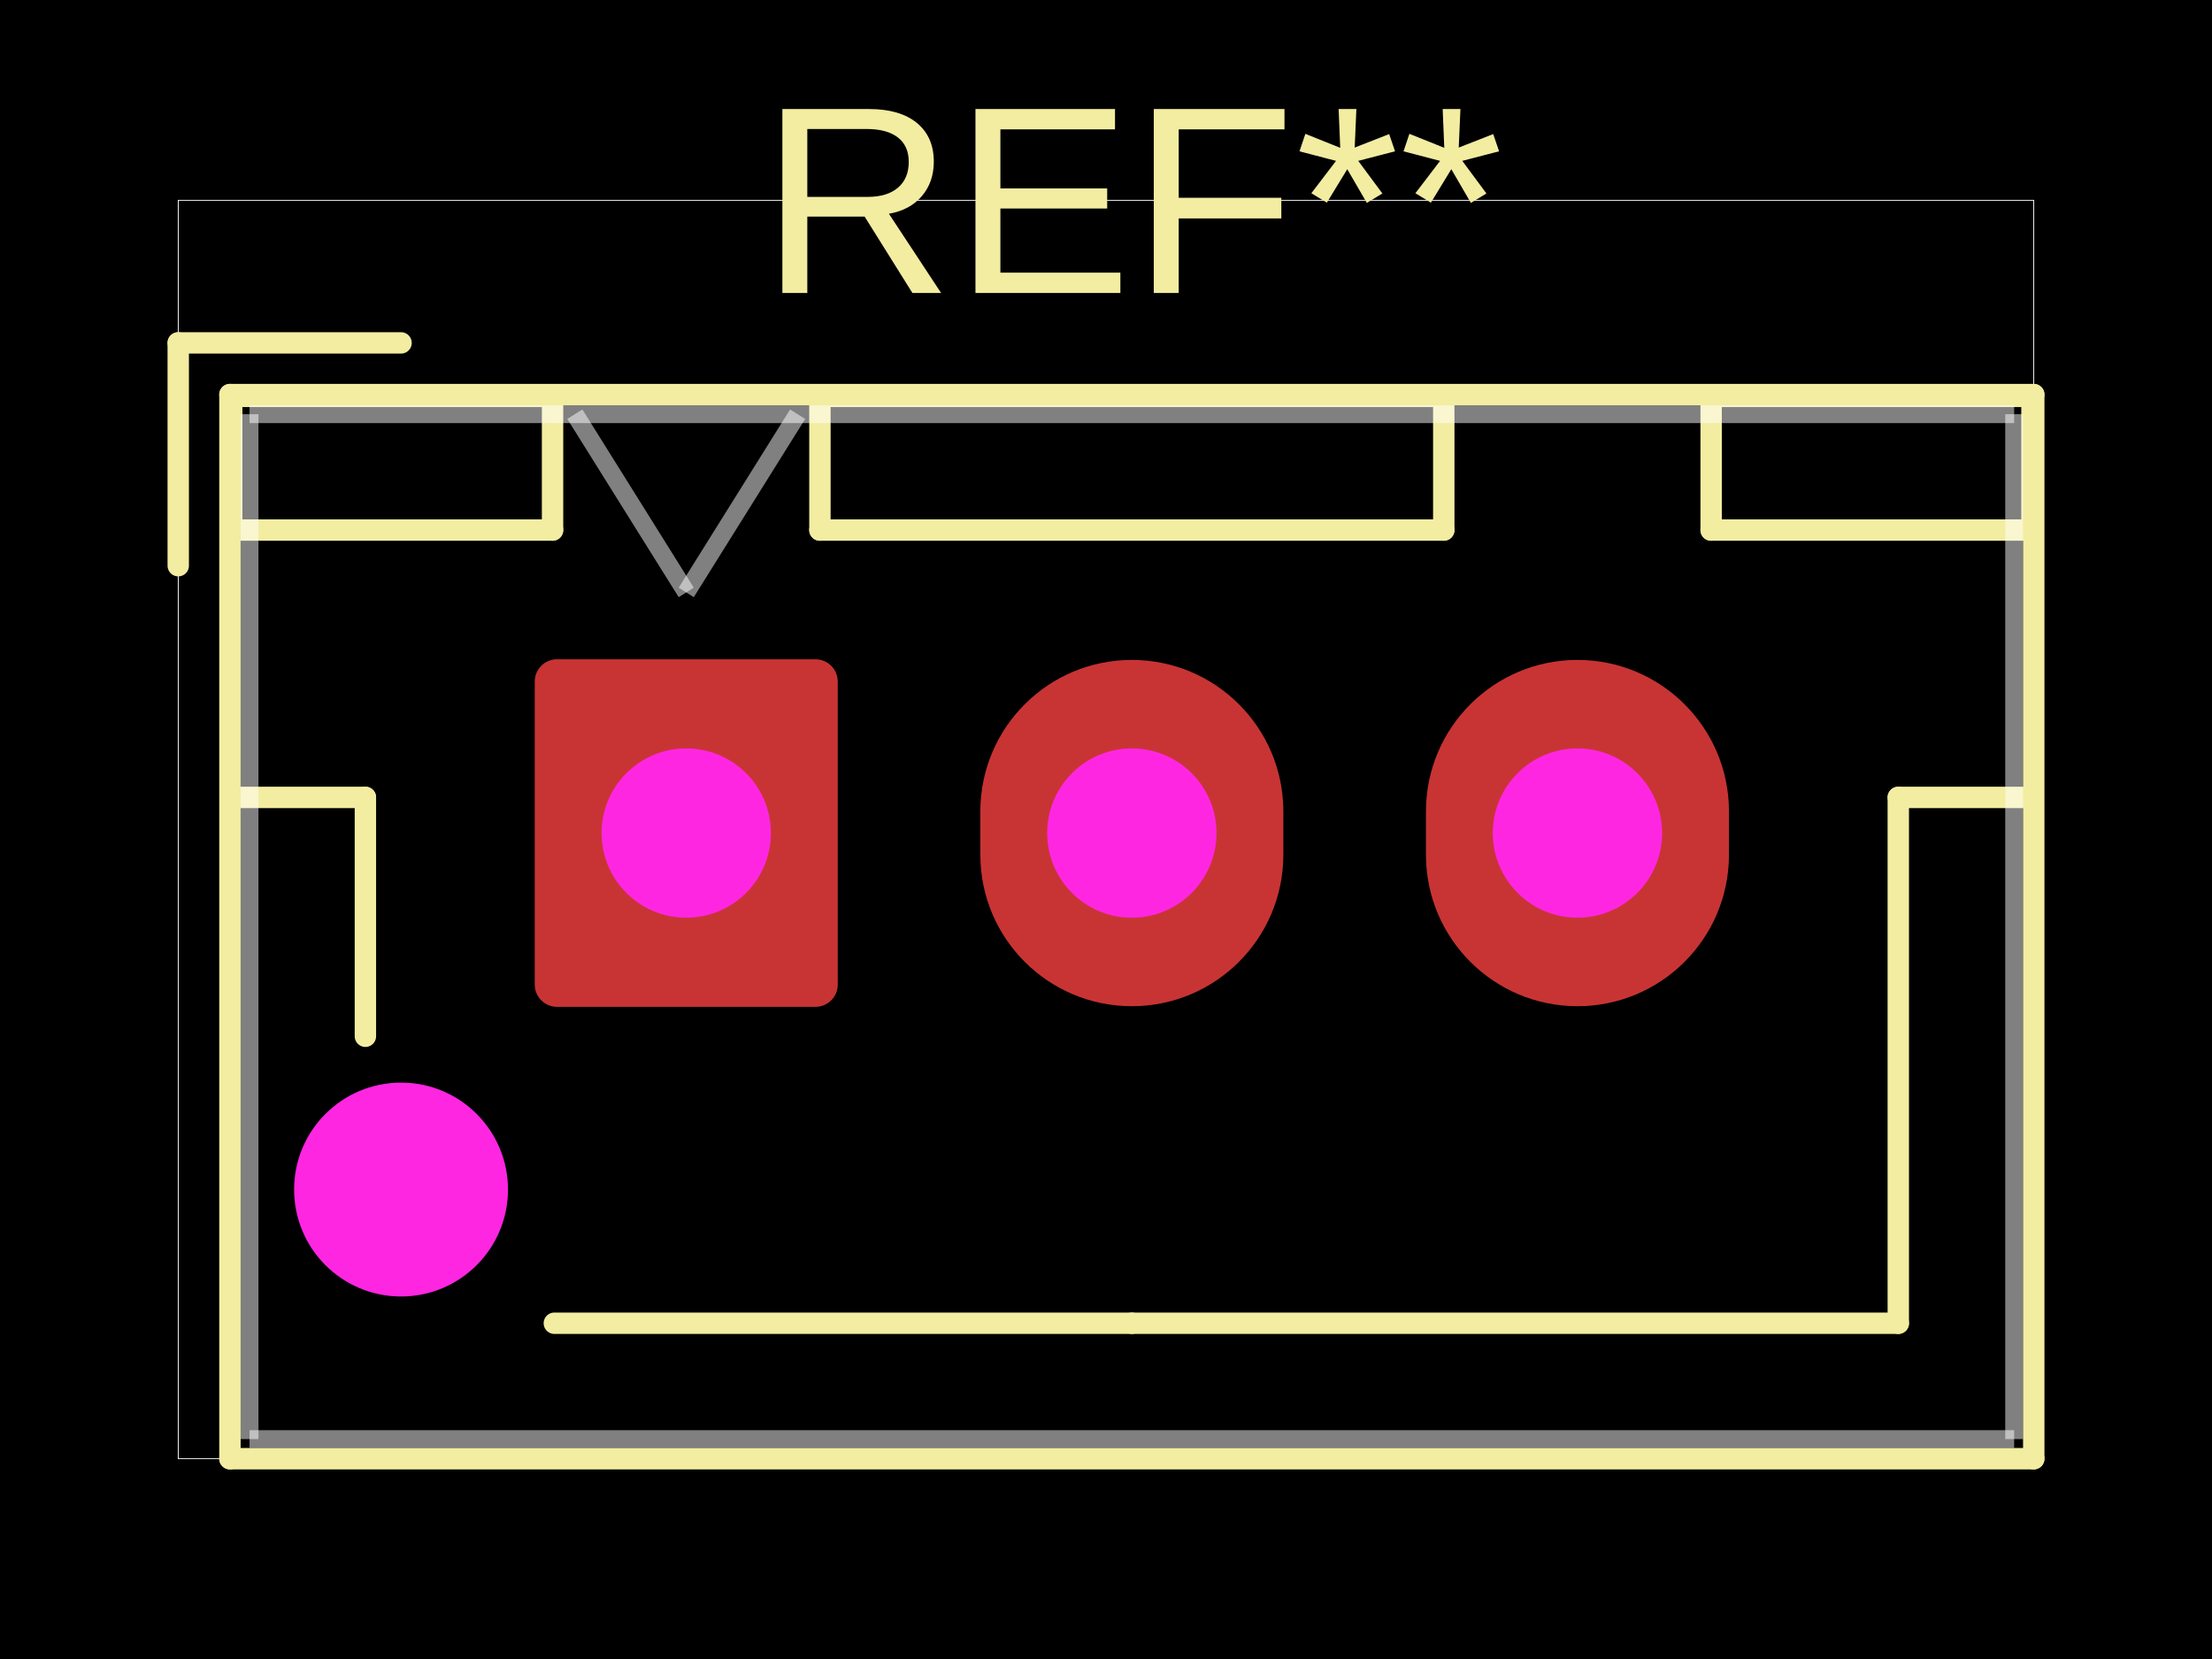
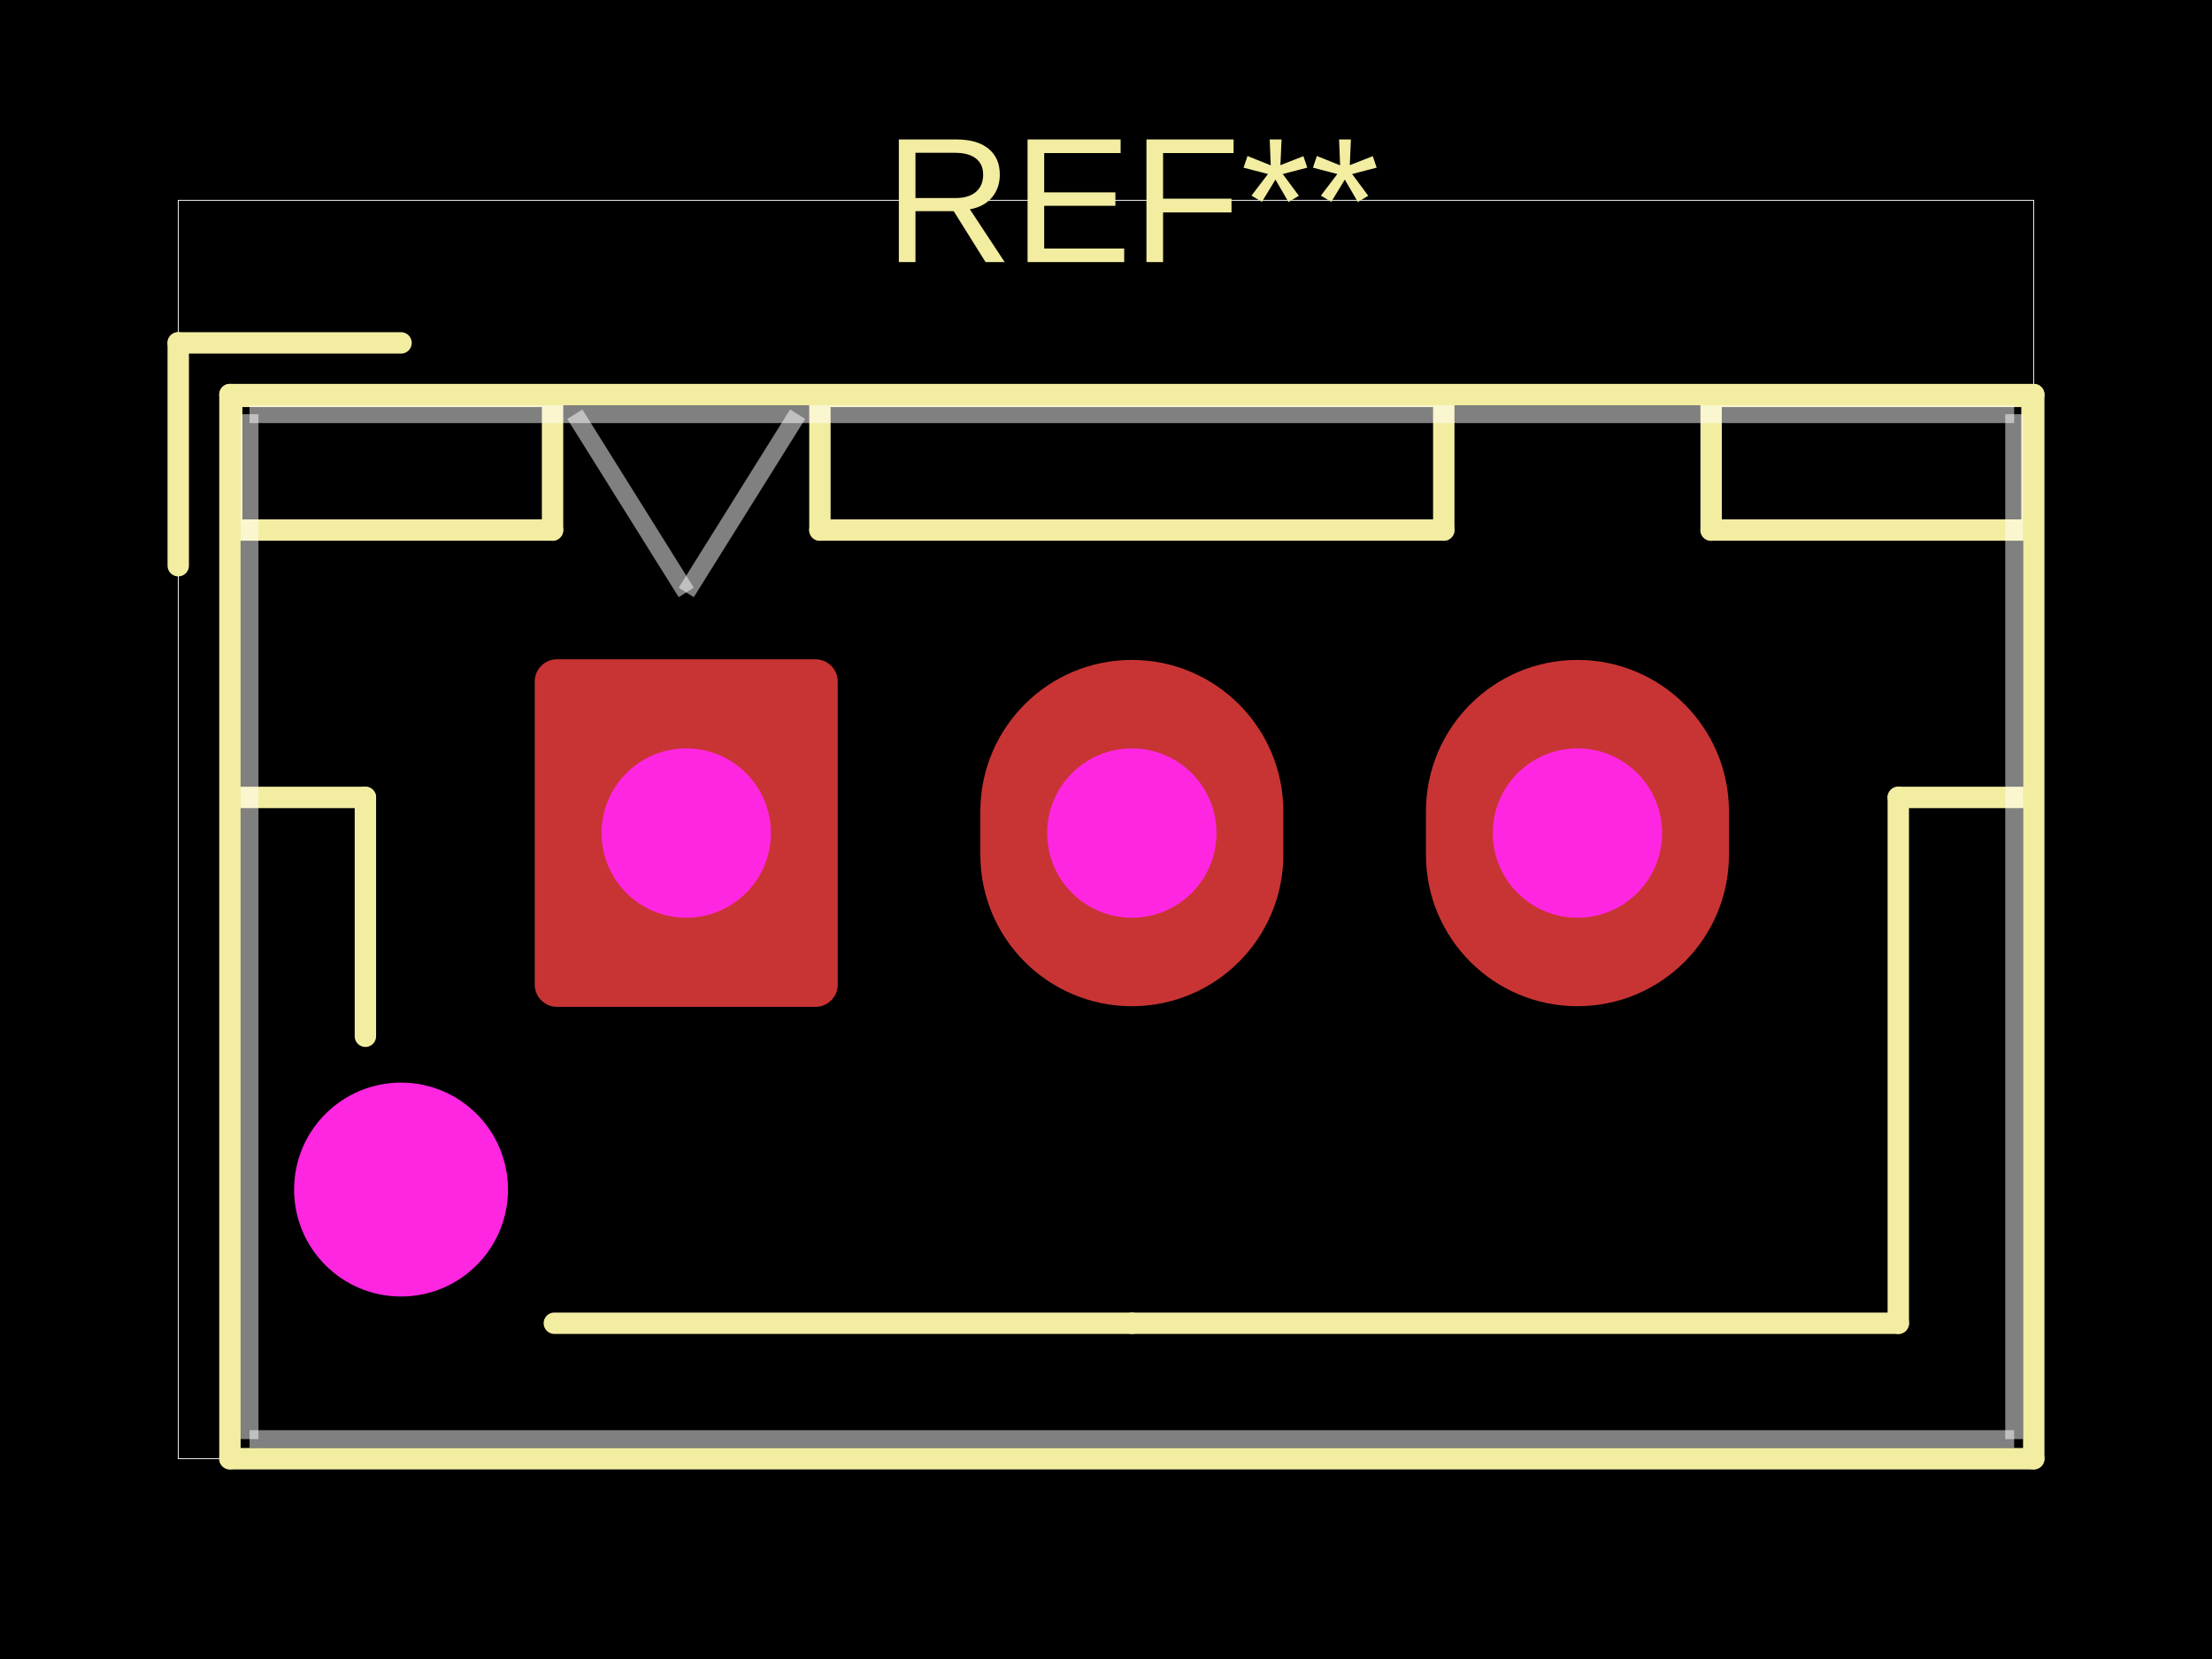
<svg xmlns="http://www.w3.org/2000/svg" width="800" height="600">
  <style />
  <rect class="boundary" x="0" y="0" fill="#000" width="800" height="600" data-type="pcb_background" data-pcb-layer="global" />
  <rect class="pcb-boundary" fill="none" stroke="#fff" stroke-width="0.3" x="64.464" y="72.442" width="671.072" height="455.117" data-type="pcb_boundary" data-pcb-layer="global" />
-   <text x="0" y="0" dx="0" dy="0" fill="#f2eda1" font-family="Arial, sans-serif" font-size="96.696" text-anchor="middle" dominant-baseline="central" transform="matrix(1,0,0,1,409.3473,72.44158)" class="pcb-silkscreen-text pcb-silkscreen-top" data-pcb-silkscreen-text-id="pcb_silkscreen_text_0" stroke="none" data-type="pcb_silkscreen_text" data-pcb-layer="top">REF**</text>
+   <text x="0" y="0" dx="0" dy="0" fill="#f2eda1" font-family="Arial, sans-serif" font-size="64.464" text-anchor="middle" dominant-baseline="central" transform="matrix(1,0,0,1,409.3473,72.44158)" class="pcb-silkscreen-text pcb-silkscreen-top" data-pcb-silkscreen-text-id="pcb_silkscreen_text_0" stroke="none" data-type="pcb_silkscreen_text" data-pcb-layer="top">REF**</text>
  <path class="pcb-silkscreen pcb-silkscreen-top" d="M 83.159 142.707 L 83.159 527.558" fill="none" stroke="#f2eda1" stroke-width="7.736" stroke-linecap="round" stroke-linejoin="round" data-pcb-component-id="pcb_component_0" data-pcb-silkscreen-path-id="pcb_silkscreen_path_0" data-type="pcb_silkscreen_path" data-pcb-layer="top" />
  <path class="pcb-silkscreen pcb-silkscreen-top" d="M 83.159 527.558 L 735.536 527.558" fill="none" stroke="#f2eda1" stroke-width="7.736" stroke-linecap="round" stroke-linejoin="round" data-pcb-component-id="pcb_component_0" data-pcb-silkscreen-path-id="pcb_silkscreen_path_1" data-type="pcb_silkscreen_path" data-pcb-layer="top" />
  <path class="pcb-silkscreen pcb-silkscreen-top" d="M 735.536 527.558 L 735.536 142.707" fill="none" stroke="#f2eda1" stroke-width="7.736" stroke-linecap="round" stroke-linejoin="round" data-pcb-component-id="pcb_component_0" data-pcb-silkscreen-path-id="pcb_silkscreen_path_2" data-type="pcb_silkscreen_path" data-pcb-layer="top" />
  <path class="pcb-silkscreen pcb-silkscreen-top" d="M 735.536 142.707 L 83.159 142.707" fill="none" stroke="#f2eda1" stroke-width="7.736" stroke-linecap="round" stroke-linejoin="round" data-pcb-component-id="pcb_component_0" data-pcb-silkscreen-path-id="pcb_silkscreen_path_3" data-type="pcb_silkscreen_path" data-pcb-layer="top" />
  <path class="pcb-silkscreen pcb-silkscreen-top" d="M 296.535 143.352 L 296.535 191.7" fill="none" stroke="#f2eda1" stroke-width="7.736" stroke-linecap="round" stroke-linejoin="round" data-pcb-component-id="pcb_component_0" data-pcb-silkscreen-path-id="pcb_silkscreen_path_4" data-type="pcb_silkscreen_path" data-pcb-layer="top" />
  <path class="pcb-silkscreen pcb-silkscreen-top" d="M 296.535 191.7 L 522.16 191.7" fill="none" stroke="#f2eda1" stroke-width="7.736" stroke-linecap="round" stroke-linejoin="round" data-pcb-component-id="pcb_component_0" data-pcb-silkscreen-path-id="pcb_silkscreen_path_5" data-type="pcb_silkscreen_path" data-pcb-layer="top" />
  <path class="pcb-silkscreen pcb-silkscreen-top" d="M 522.16 191.7 L 522.16 143.352" fill="none" stroke="#f2eda1" stroke-width="7.736" stroke-linecap="round" stroke-linejoin="round" data-pcb-component-id="pcb_component_0" data-pcb-silkscreen-path-id="pcb_silkscreen_path_6" data-type="pcb_silkscreen_path" data-pcb-layer="top" />
  <path class="pcb-silkscreen pcb-silkscreen-top" d="M 522.16 143.352 L 296.535 143.352" fill="none" stroke="#f2eda1" stroke-width="7.736" stroke-linecap="round" stroke-linejoin="round" data-pcb-component-id="pcb_component_0" data-pcb-silkscreen-path-id="pcb_silkscreen_path_7" data-type="pcb_silkscreen_path" data-pcb-layer="top" />
  <path class="pcb-silkscreen pcb-silkscreen-top" d="M 83.803 143.352 L 83.803 191.7" fill="none" stroke="#f2eda1" stroke-width="7.736" stroke-linecap="round" stroke-linejoin="round" data-pcb-component-id="pcb_component_0" data-pcb-silkscreen-path-id="pcb_silkscreen_path_8" data-type="pcb_silkscreen_path" data-pcb-layer="top" />
  <path class="pcb-silkscreen pcb-silkscreen-top" d="M 83.803 191.7 L 199.839 191.7" fill="none" stroke="#f2eda1" stroke-width="7.736" stroke-linecap="round" stroke-linejoin="round" data-pcb-component-id="pcb_component_0" data-pcb-silkscreen-path-id="pcb_silkscreen_path_9" data-type="pcb_silkscreen_path" data-pcb-layer="top" />
  <path class="pcb-silkscreen pcb-silkscreen-top" d="M 199.839 191.7 L 199.839 143.352" fill="none" stroke="#f2eda1" stroke-width="7.736" stroke-linecap="round" stroke-linejoin="round" data-pcb-component-id="pcb_component_0" data-pcb-silkscreen-path-id="pcb_silkscreen_path_10" data-type="pcb_silkscreen_path" data-pcb-layer="top" />
  <path class="pcb-silkscreen pcb-silkscreen-top" d="M 199.839 143.352 L 83.803 143.352" fill="none" stroke="#f2eda1" stroke-width="7.736" stroke-linecap="round" stroke-linejoin="round" data-pcb-component-id="pcb_component_0" data-pcb-silkscreen-path-id="pcb_silkscreen_path_11" data-type="pcb_silkscreen_path" data-pcb-layer="top" />
  <path class="pcb-silkscreen pcb-silkscreen-top" d="M 618.856 143.352 L 618.856 191.7" fill="none" stroke="#f2eda1" stroke-width="7.736" stroke-linecap="round" stroke-linejoin="round" data-pcb-component-id="pcb_component_0" data-pcb-silkscreen-path-id="pcb_silkscreen_path_12" data-type="pcb_silkscreen_path" data-pcb-layer="top" />
  <path class="pcb-silkscreen pcb-silkscreen-top" d="M 618.856 191.7 L 734.891 191.7" fill="none" stroke="#f2eda1" stroke-width="7.736" stroke-linecap="round" stroke-linejoin="round" data-pcb-component-id="pcb_component_0" data-pcb-silkscreen-path-id="pcb_silkscreen_path_13" data-type="pcb_silkscreen_path" data-pcb-layer="top" />
  <path class="pcb-silkscreen pcb-silkscreen-top" d="M 734.891 191.7 L 734.891 143.352" fill="none" stroke="#f2eda1" stroke-width="7.736" stroke-linecap="round" stroke-linejoin="round" data-pcb-component-id="pcb_component_0" data-pcb-silkscreen-path-id="pcb_silkscreen_path_14" data-type="pcb_silkscreen_path" data-pcb-layer="top" />
  <path class="pcb-silkscreen pcb-silkscreen-top" d="M 734.891 143.352 L 618.856 143.352" fill="none" stroke="#f2eda1" stroke-width="7.736" stroke-linecap="round" stroke-linejoin="round" data-pcb-component-id="pcb_component_0" data-pcb-silkscreen-path-id="pcb_silkscreen_path_15" data-type="pcb_silkscreen_path" data-pcb-layer="top" />
  <path class="pcb-silkscreen pcb-silkscreen-top" d="M 83.803 288.396 L 132.151 288.396" fill="none" stroke="#f2eda1" stroke-width="7.736" stroke-linecap="round" stroke-linejoin="round" data-pcb-component-id="pcb_component_0" data-pcb-silkscreen-path-id="pcb_silkscreen_path_16" data-type="pcb_silkscreen_path" data-pcb-layer="top" />
  <path class="pcb-silkscreen pcb-silkscreen-top" d="M 132.151 288.396 L 132.151 374.778" fill="none" stroke="#f2eda1" stroke-width="7.736" stroke-linecap="round" stroke-linejoin="round" data-pcb-component-id="pcb_component_0" data-pcb-silkscreen-path-id="pcb_silkscreen_path_17" data-type="pcb_silkscreen_path" data-pcb-layer="top" />
  <path class="pcb-silkscreen pcb-silkscreen-top" d="M 409.347 478.566 L 200.483 478.566" fill="none" stroke="#f2eda1" stroke-width="7.736" stroke-linecap="round" stroke-linejoin="round" data-pcb-component-id="pcb_component_0" data-pcb-silkscreen-path-id="pcb_silkscreen_path_18" data-type="pcb_silkscreen_path" data-pcb-layer="top" />
  <path class="pcb-silkscreen pcb-silkscreen-top" d="M 734.891 288.396 L 686.543 288.396" fill="none" stroke="#f2eda1" stroke-width="7.736" stroke-linecap="round" stroke-linejoin="round" data-pcb-component-id="pcb_component_0" data-pcb-silkscreen-path-id="pcb_silkscreen_path_19" data-type="pcb_silkscreen_path" data-pcb-layer="top" />
  <path class="pcb-silkscreen pcb-silkscreen-top" d="M 686.543 288.396 L 686.543 478.566" fill="none" stroke="#f2eda1" stroke-width="7.736" stroke-linecap="round" stroke-linejoin="round" data-pcb-component-id="pcb_component_0" data-pcb-silkscreen-path-id="pcb_silkscreen_path_20" data-type="pcb_silkscreen_path" data-pcb-layer="top" />
  <path class="pcb-silkscreen pcb-silkscreen-top" d="M 686.543 478.566 L 409.347 478.566" fill="none" stroke="#f2eda1" stroke-width="7.736" stroke-linecap="round" stroke-linejoin="round" data-pcb-component-id="pcb_component_0" data-pcb-silkscreen-path-id="pcb_silkscreen_path_21" data-type="pcb_silkscreen_path" data-pcb-layer="top" />
  <path class="pcb-silkscreen pcb-silkscreen-top" d="M 145.044 124.013 L 64.464 124.013" fill="none" stroke="#f2eda1" stroke-width="7.736" stroke-linecap="round" stroke-linejoin="round" data-pcb-component-id="pcb_component_0" data-pcb-silkscreen-path-id="pcb_silkscreen_path_22" data-type="pcb_silkscreen_path" data-pcb-layer="top" />
  <path class="pcb-silkscreen pcb-silkscreen-top" d="M 64.464 124.013 L 64.464 204.593" fill="none" stroke="#f2eda1" stroke-width="7.736" stroke-linecap="round" stroke-linejoin="round" data-pcb-component-id="pcb_component_0" data-pcb-silkscreen-path-id="pcb_silkscreen_path_23" data-type="pcb_silkscreen_path" data-pcb-layer="top" />
  <g data-type="pcb_plated_hole" data-pcb-layer="through">
    <rect class="pcb-hole-outer-pad" fill="rgb(200, 52, 52)" x="193.392" y="238.437" width="109.589" height="125.705" rx="8.058" ry="8.058" data-type="pcb_plated_hole" data-pcb-layer="top" />
    <circle class="pcb-hole-inner" fill="#FF26E2" cx="248.187" cy="301.289" r="30.62" data-type="pcb_plated_hole_drill" data-pcb-layer="drill" />
  </g>
  <g data-type="pcb_plated_hole" data-pcb-layer="through">
    <path class="pcb-hole-outer" fill="rgb(200, 52, 52)" d="M54.795,-8.058 v16.116 a54.795,54.795 0 0 1 -109.589,0 v-16.116 a54.795,54.795 0 0 1 109.589,0 z" transform="translate(409.3473 301.2893)" data-type="pcb_plated_hole" data-pcb-layer="top" />
    <path class="pcb-hole-inner" fill="#FF26E2" d="M-30.62,0 a30.62,30.62 0 0 1 61.241,0 a30.62,30.62 0 0 1 -61.241,0 z" transform="translate(409.3473 301.2893)" data-type="pcb_plated_hole_drill" data-pcb-layer="drill" />
  </g>
  <g data-type="pcb_plated_hole" data-pcb-layer="through">
    <path class="pcb-hole-outer" fill="rgb(200, 52, 52)" d="M54.795,-8.058 v16.116 a54.795,54.795 0 0 1 -109.589,0 v-16.116 a54.795,54.795 0 0 1 109.589,0 z" transform="translate(570.5077 301.2893)" data-type="pcb_plated_hole" data-pcb-layer="top" />
    <path class="pcb-hole-inner" fill="#FF26E2" d="M-30.62,0 a30.62,30.62 0 0 1 61.241,0 a30.62,30.62 0 0 1 -61.241,0 z" transform="translate(570.5077 301.2893)" data-type="pcb_plated_hole_drill" data-pcb-layer="drill" />
  </g>
  <circle class="pcb-hole" cx="145.044" cy="430.218" r="38.678" fill="#FF26E2" data-type="pcb_hole" data-pcb-layer="drill" />
  <path class="pcb-fabrication-note-path" stroke="rgba(255,255,255,0.5)" fill="none" d="M 90.25 149.799 L 90.25 520.467" stroke-width="6.446" data-pcb-component-id="pcb_component_0" data-pcb-fabrication-note-path-id="pcb_fabrication_note_path_0" data-type="pcb_fabrication_note_path" data-pcb-layer="overlay" />
  <path class="pcb-fabrication-note-path" stroke="rgba(255,255,255,0.5)" fill="none" d="M 90.25 520.467 L 728.445 520.467" stroke-width="6.446" data-pcb-component-id="pcb_component_0" data-pcb-fabrication-note-path-id="pcb_fabrication_note_path_1" data-type="pcb_fabrication_note_path" data-pcb-layer="overlay" />
  <path class="pcb-fabrication-note-path" stroke="rgba(255,255,255,0.5)" fill="none" d="M 728.445 520.467 L 728.445 149.799" stroke-width="6.446" data-pcb-component-id="pcb_component_0" data-pcb-fabrication-note-path-id="pcb_fabrication_note_path_2" data-type="pcb_fabrication_note_path" data-pcb-layer="overlay" />
  <path class="pcb-fabrication-note-path" stroke="rgba(255,255,255,0.5)" fill="none" d="M 728.445 149.799 L 90.25 149.799" stroke-width="6.446" data-pcb-component-id="pcb_component_0" data-pcb-fabrication-note-path-id="pcb_fabrication_note_path_3" data-type="pcb_fabrication_note_path" data-pcb-layer="overlay" />
  <path class="pcb-fabrication-note-path" stroke="rgba(255,255,255,0.5)" fill="none" d="M 207.897 149.799 L 248.187 214.263" stroke-width="6.446" data-pcb-component-id="pcb_component_0" data-pcb-fabrication-note-path-id="pcb_fabrication_note_path_4" data-type="pcb_fabrication_note_path" data-pcb-layer="overlay" />
  <path class="pcb-fabrication-note-path" stroke="rgba(255,255,255,0.5)" fill="none" d="M 248.187 214.263 L 288.477 149.799" stroke-width="6.446" data-pcb-component-id="pcb_component_0" data-pcb-fabrication-note-path-id="pcb_fabrication_note_path_5" data-type="pcb_fabrication_note_path" data-pcb-layer="overlay" />
</svg>
